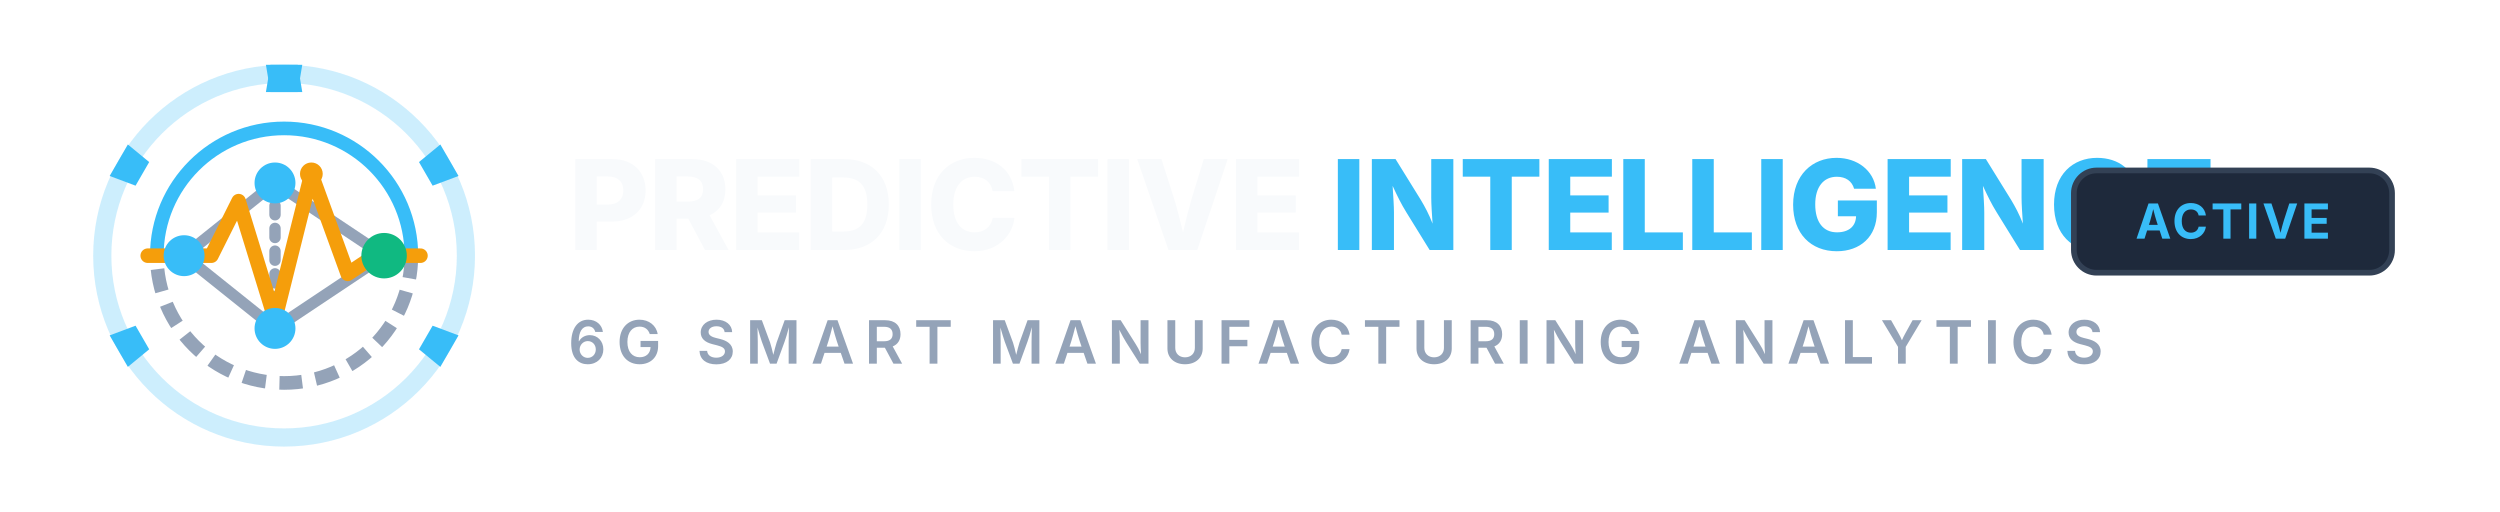
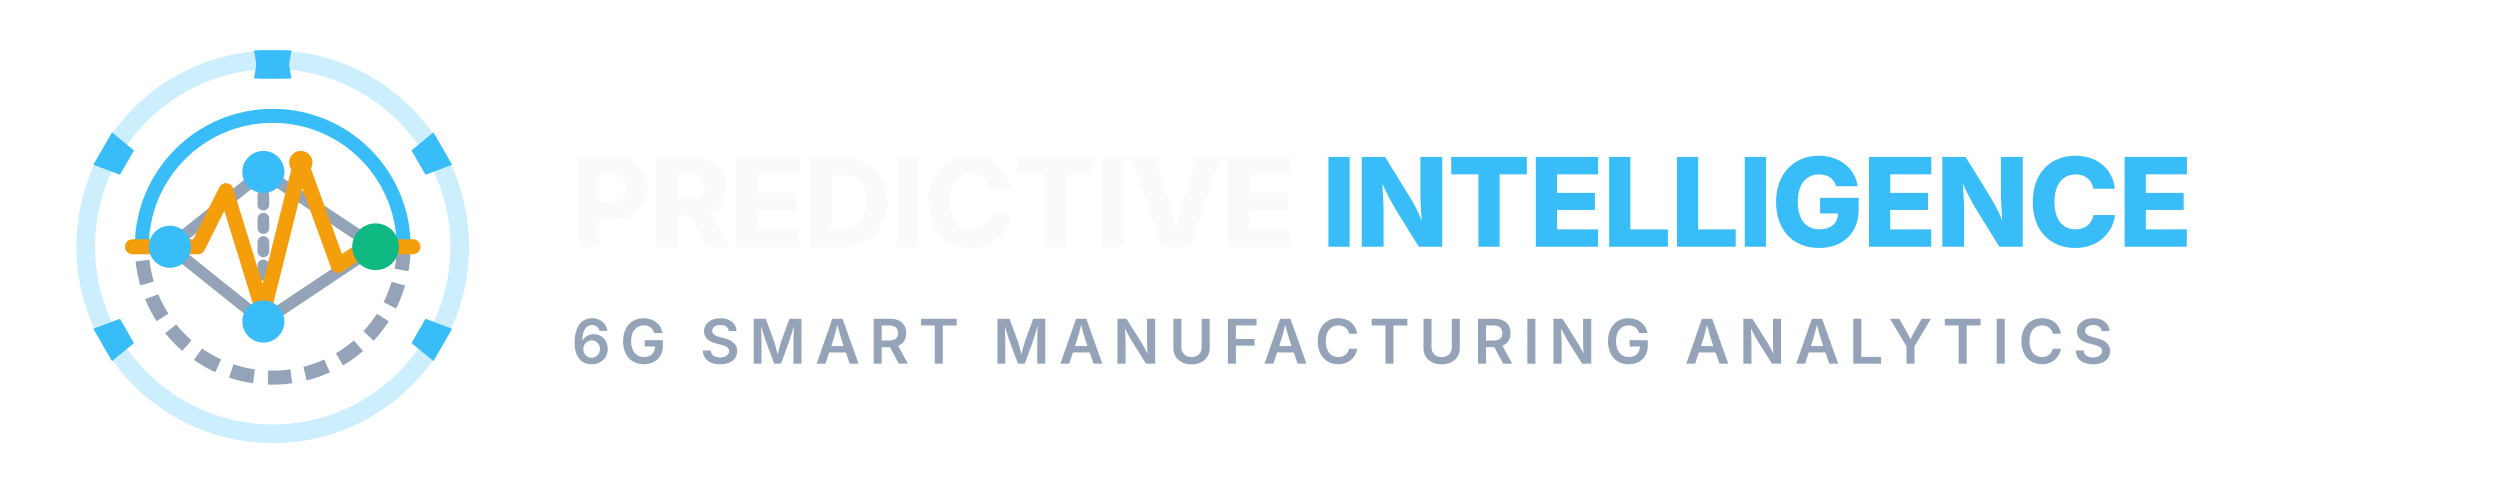
- <svg xmlns="http://www.w3.org/2000/svg" viewBox="0 0 440 90" width="100%" height="100%">
-   <g transform="translate(10, 5) scale(0.8)">
+ <svg xmlns="http://www.w3.org/2000/svg" viewBox="0 0 385 75" width="100%" height="100%">
+   <g transform="translate(6, 2) scale(0.72)">
    <circle cx="50" cy="50" r="40" fill="none" stroke="#38BDF8" stroke-width="4" stroke-opacity="0.25" />
    <path d="M 46 8 L 54 8 L 53 14 L 47 14 Z" fill="#38BDF8" />
    <path d="M 46 86 L 54 86 L 53 92 L 47 92 Z" fill="#38BDF8" transform="rotate(180 50 50)" />
    <path d="M 46 8 L 54 8 L 53 14 L 47 14 Z" fill="#38BDF8" transform="rotate(60 50 50)" />
    <path d="M 46 8 L 54 8 L 53 14 L 47 14 Z" fill="#38BDF8" transform="rotate(120 50 50)" />
    <path d="M 46 8 L 54 8 L 53 14 L 47 14 Z" fill="#38BDF8" transform="rotate(240 50 50)" />
    <path d="M 46 8 L 54 8 L 53 14 L 47 14 Z" fill="#38BDF8" transform="rotate(300 50 50)" />
    <path d="M 22 50 A 28 28 0 0 1 78 50" fill="none" stroke="#38BDF8" stroke-width="3" />
    <path d="M 78 50 A 28 28 0 0 1 22 50" fill="none" stroke="#94A3B8" stroke-width="3" stroke-dasharray="5 3" />
    <g stroke="#94A3B8" stroke-width="2.5" stroke-linecap="round">
      <line x1="28" y1="50" x2="48" y2="34" />
      <line x1="28" y1="50" x2="48" y2="66" />
      <line x1="48" y1="34" x2="72" y2="50" />
      <line x1="48" y1="66" x2="72" y2="50" />
      <line x1="48" y1="34" x2="48" y2="66" stroke-dasharray="2 3" />
    </g>
    <path d="M 20 50 L 34 50 L 40 38 L 48 64 L 56 32 L 64 54 L 70 50 L 80 50" fill="none" stroke="#F59E0B" stroke-width="3.2" stroke-linecap="round" stroke-linejoin="round" />
    <circle cx="28" cy="50" r="4.5" fill="#38BDF8" />
    <circle cx="48" cy="34" r="4.5" fill="#38BDF8" />
    <circle cx="48" cy="66" r="4.5" fill="#38BDF8" />
    <circle cx="72" cy="50" r="5" fill="#10B981" />
    <circle cx="56" cy="32" r="2.5" fill="#F59E0B" />
  </g>
-   <text x="100" y="44" font-family="Inter, -apple-system, Segoe UI, sans-serif" font-size="22" font-weight="800" fill="#F8FAFC" letter-spacing="-0.3">
+   <text x="88" y="38" font-family="Inter, -apple-system, BlinkMacSystemFont, Segoe UI, sans-serif" font-size="19" font-weight="800" fill="#F8FAFC" letter-spacing="-0.3">
    PREDICTIVE <tspan fill="#38BDF8">INTELLIGENCE</tspan>
  </text>
-   <text x="100" y="64" font-family="Inter, -apple-system, Segoe UI, sans-serif" font-size="10.5" font-weight="600" fill="#94A3B8" letter-spacing="1.8">
+   <text x="88" y="56" font-family="Inter, -apple-system, BlinkMacSystemFont, Segoe UI, sans-serif" font-size="9.5" font-weight="600" fill="#94A3B8" letter-spacing="1.4">
    6G SMART MANUFACTURING ANALYTICS
  </text>
-   <rect x="365" y="30" width="56" height="18" rx="4" fill="#1E293B" stroke="#334155" />
-   <text x="393" y="42" font-family="Inter, -apple-system, Segoe UI, sans-serif" font-size="8.5" font-weight="700" fill="#38BDF8" text-anchor="middle" letter-spacing="0.5">
-     ACTIVE
-   </text>
</svg>
